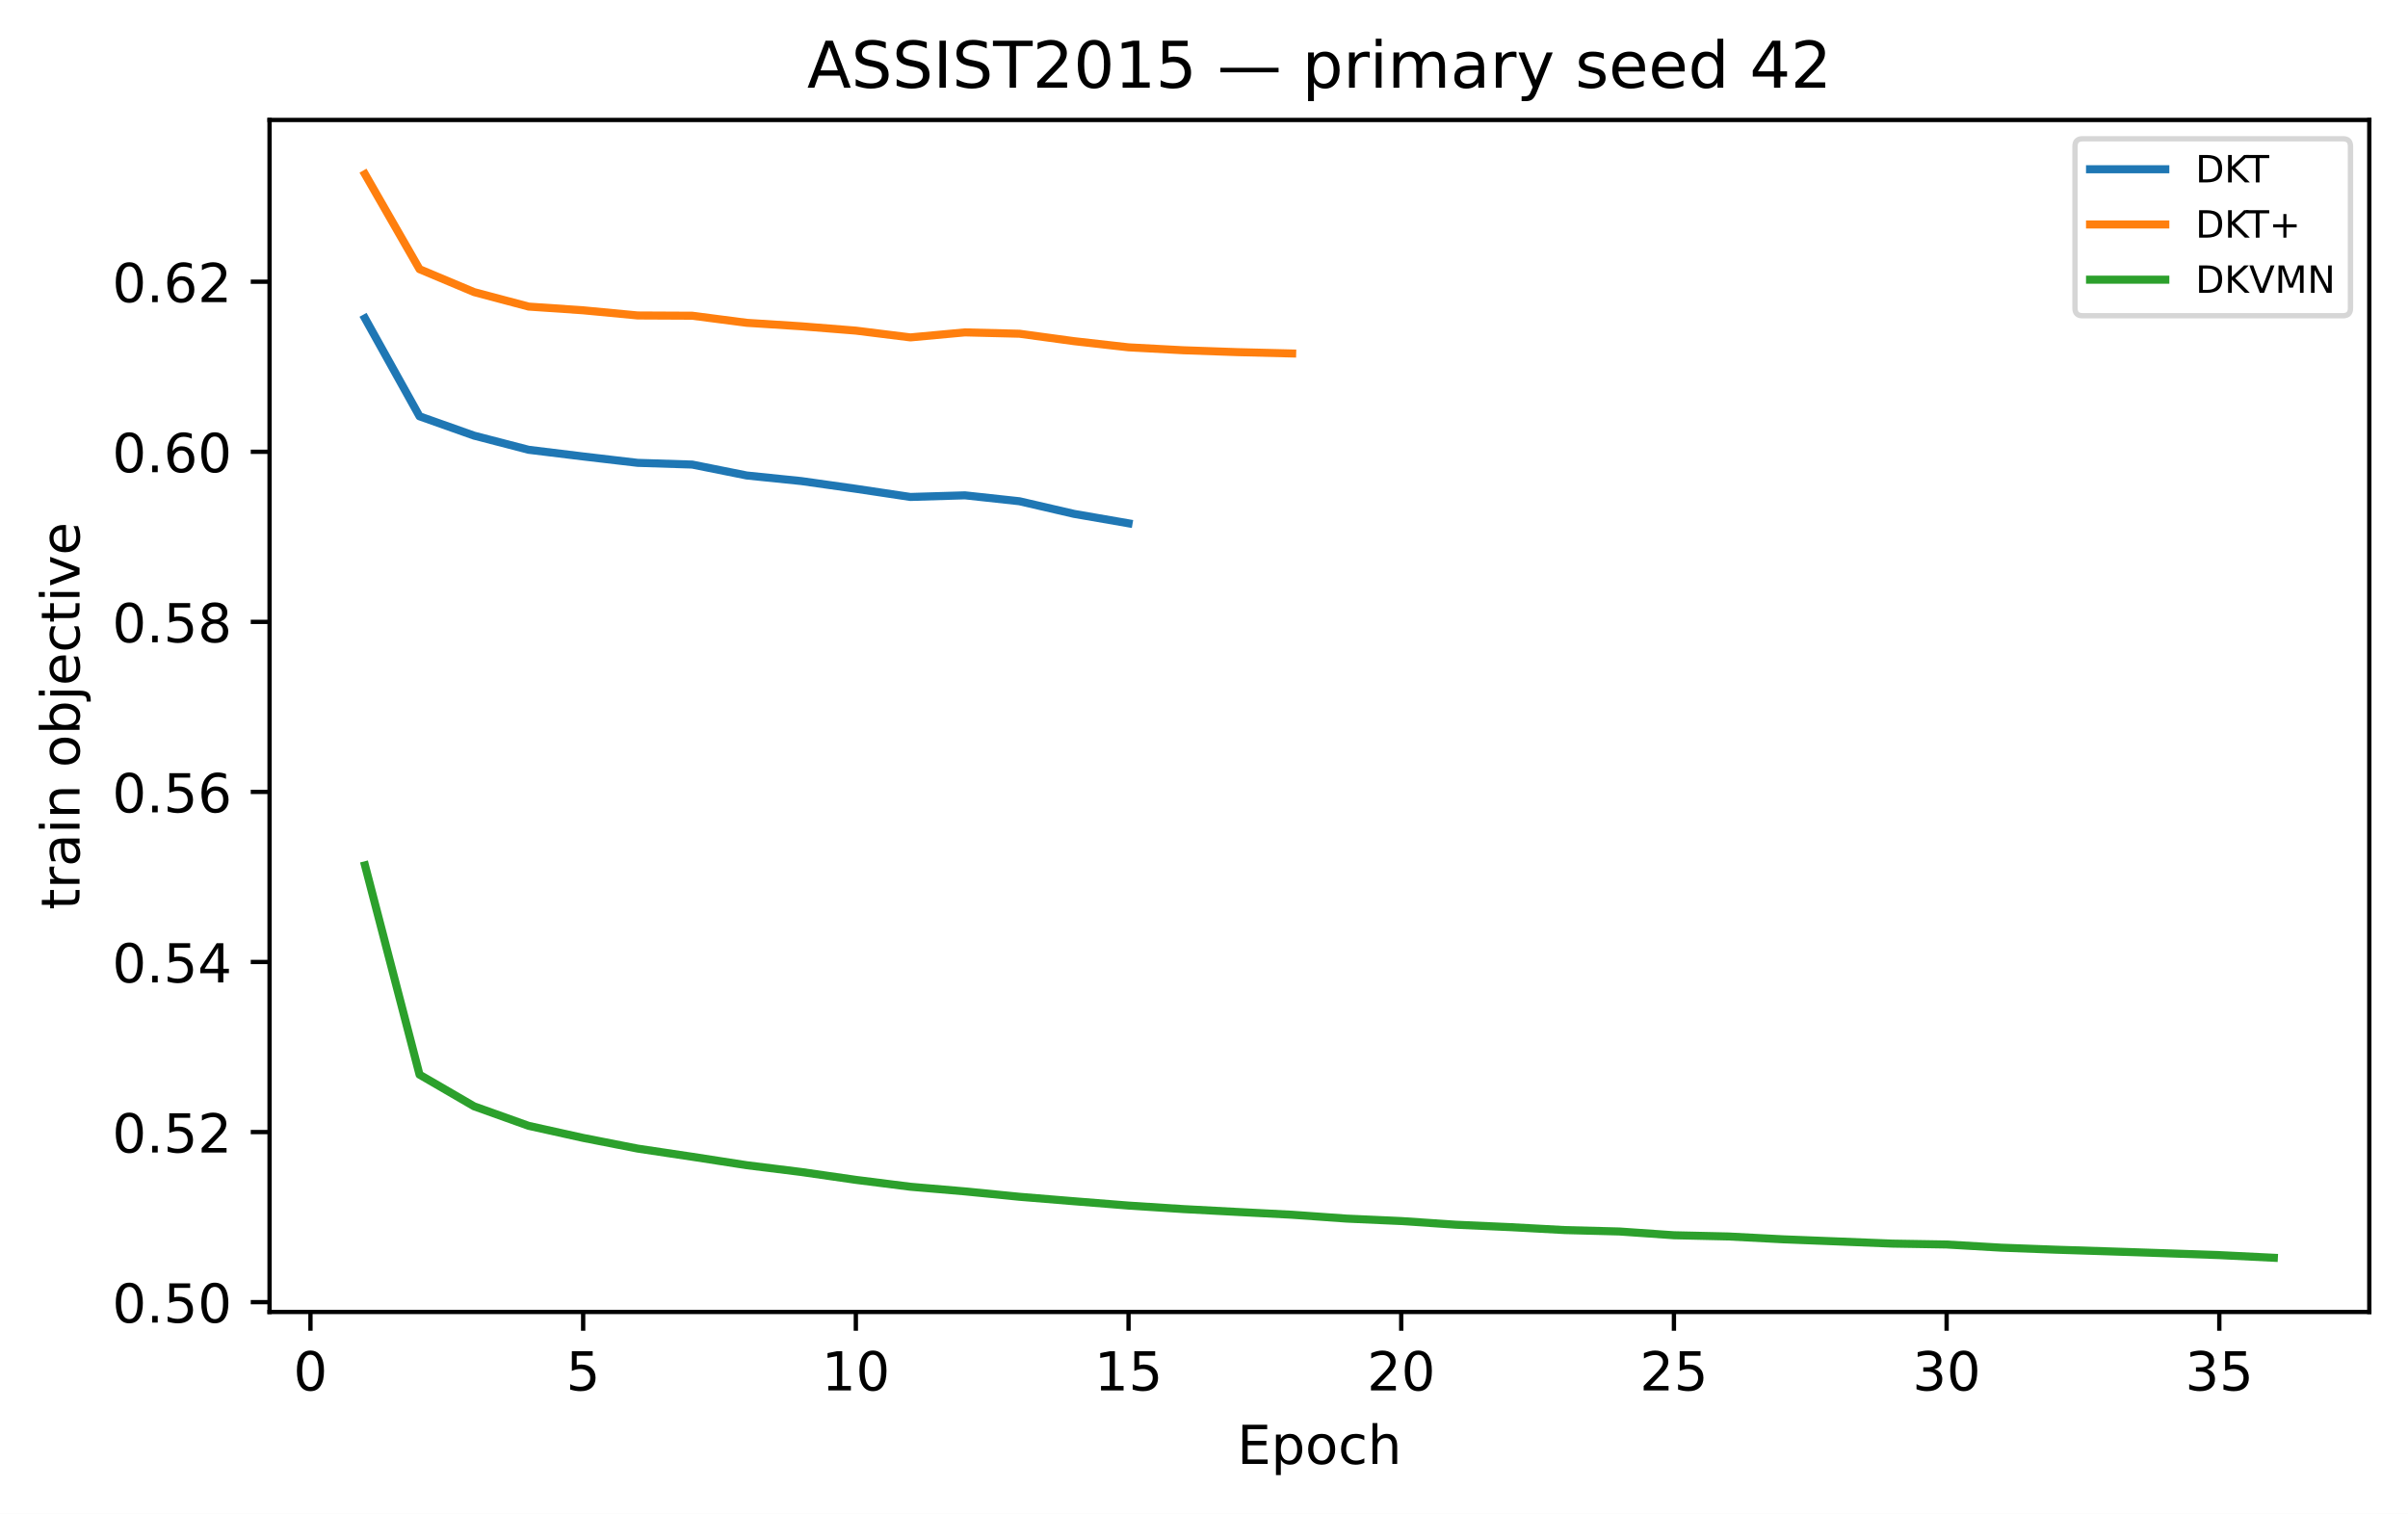
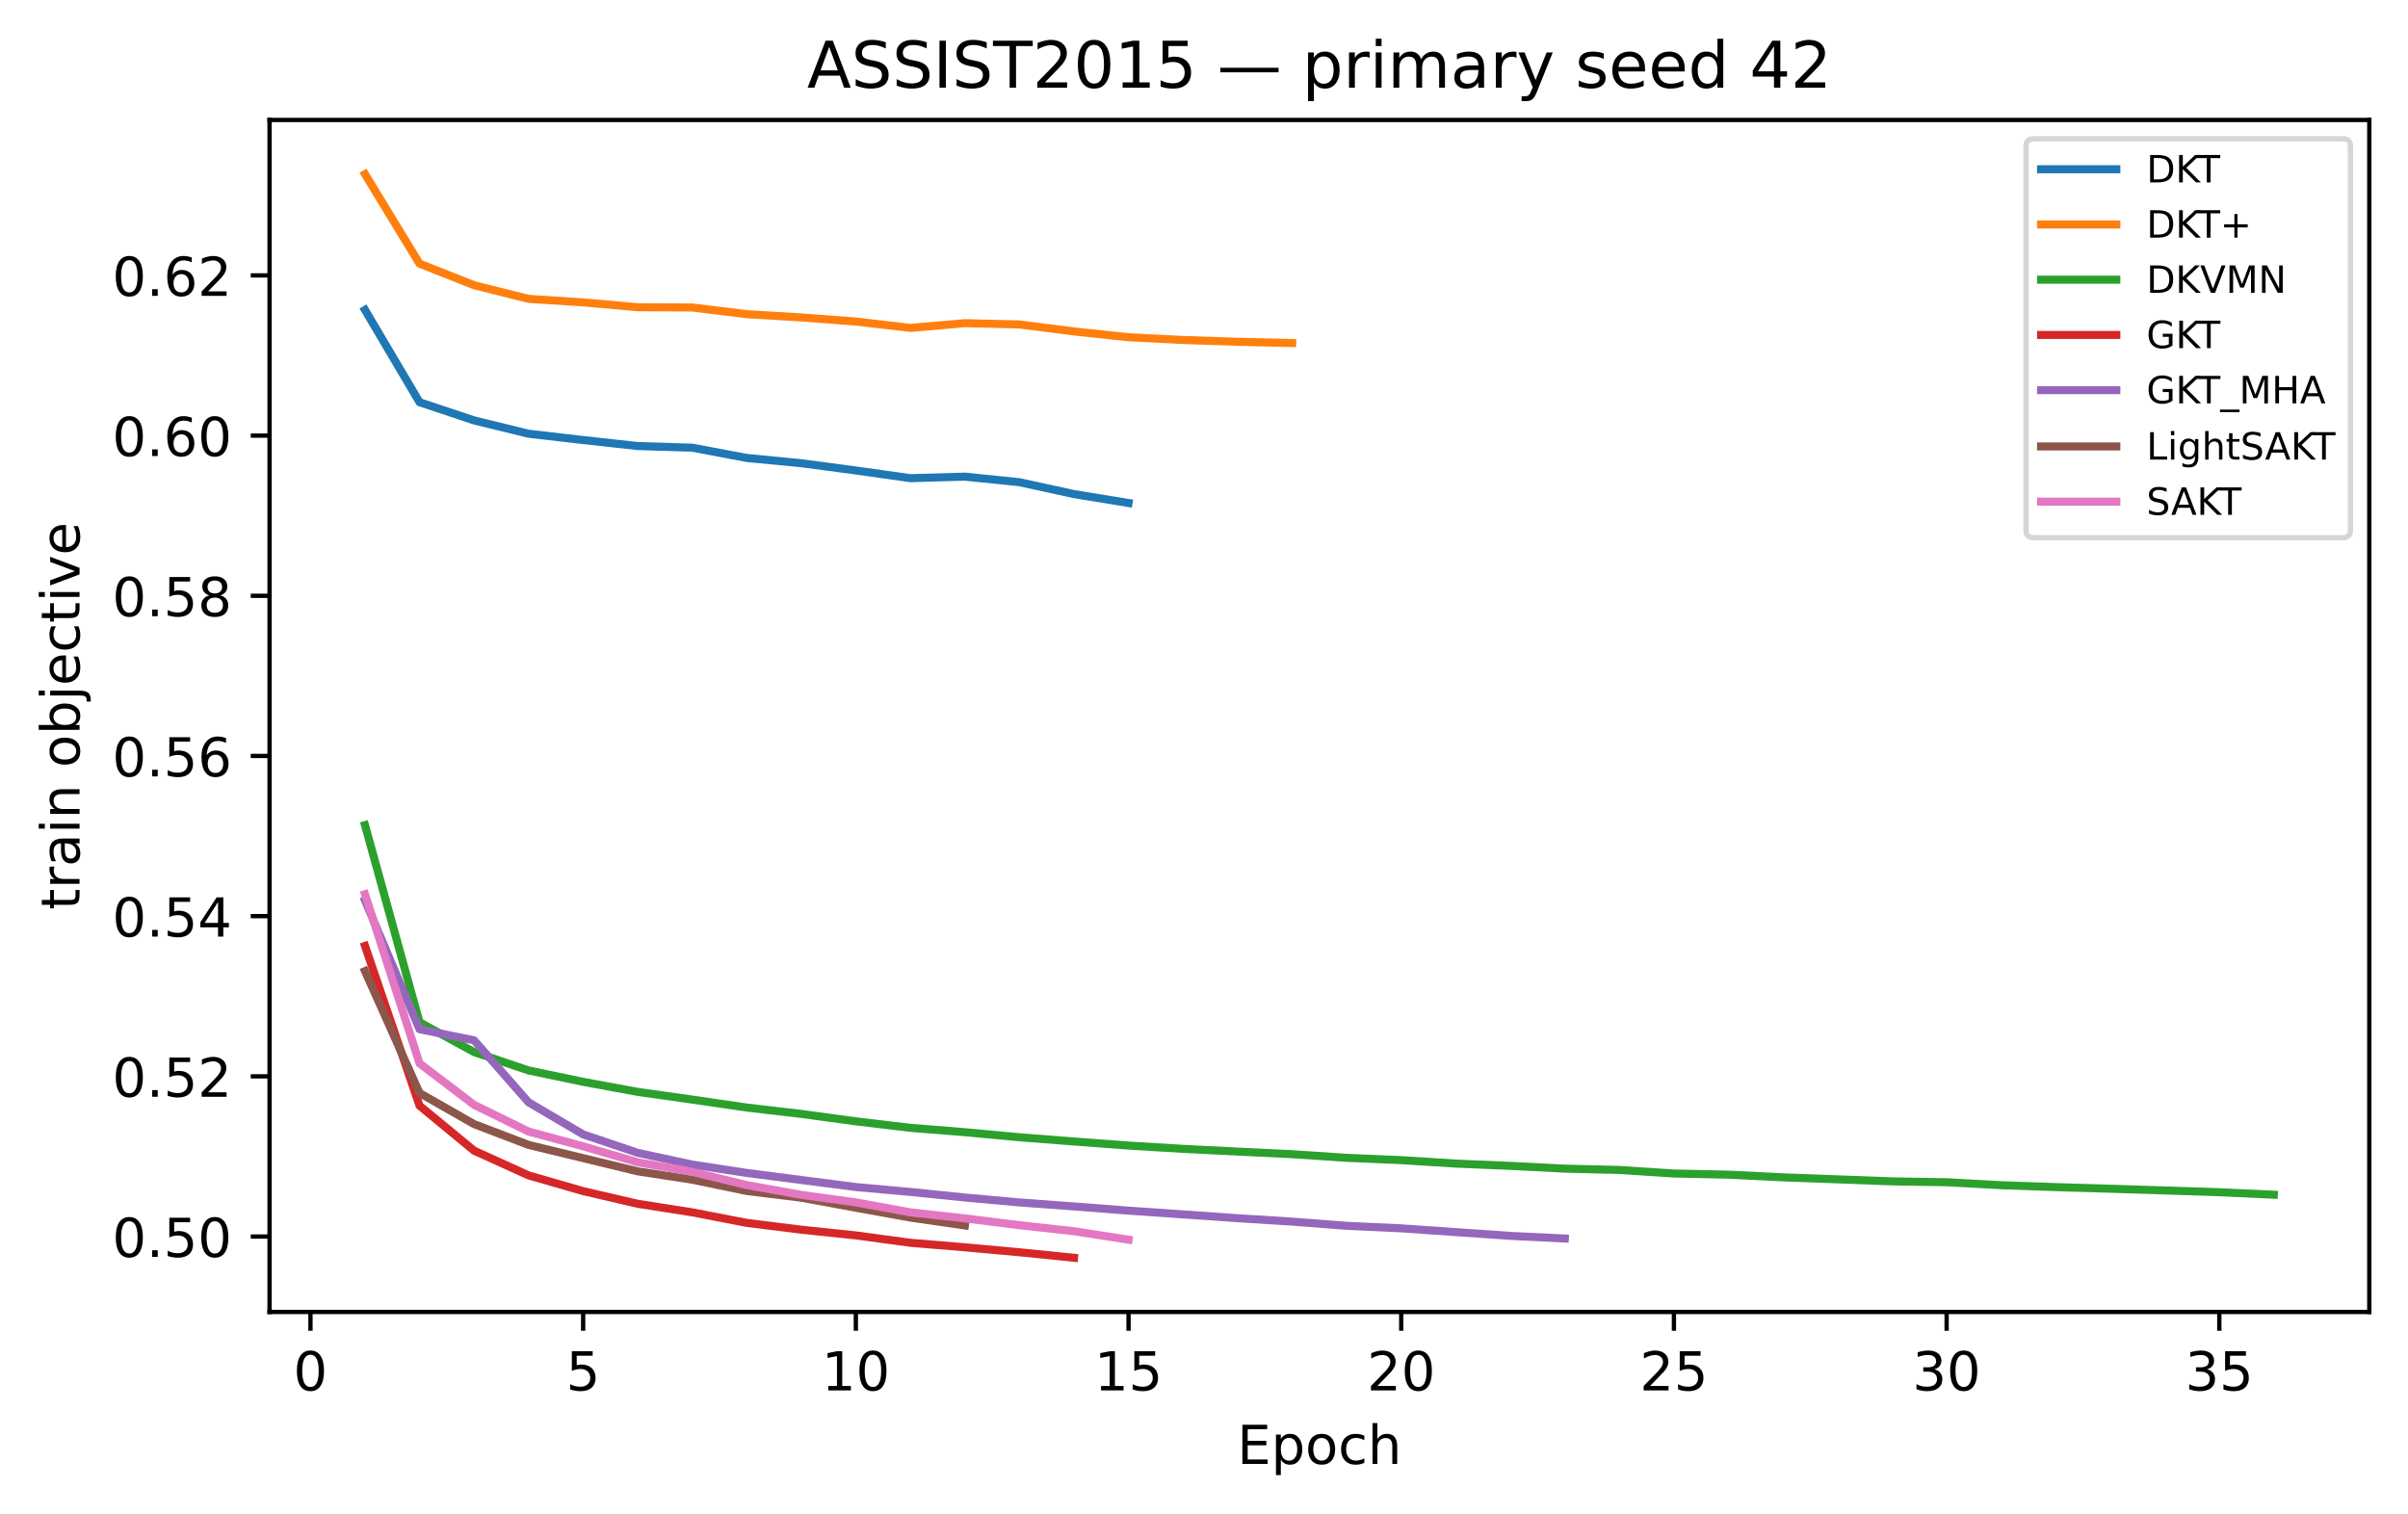
<svg xmlns="http://www.w3.org/2000/svg" xmlns:xlink="http://www.w3.org/1999/xlink" width="447.944pt" height="281.634pt" viewBox="0 0 447.944 281.634" version="1.1">
  <defs>
    <style type="text/css">*{stroke-linejoin: round; stroke-linecap: butt}</style>
  </defs>
  <g id="figure_1">
    <g id="patch_1">
      <path d="M 0 281.634  L 447.944 281.634  L 447.944 0  L 0 0  z " style="fill: #ffffff" />
    </g>
    <g id="axes_1">
      <g id="patch_2">
        <path d="M 50.144 244.078  L 440.744 244.078  L 440.744 22.318  L 50.144 22.318  z " style="fill: #ffffff" />
      </g>
      <g id="matplotlib.axis_1">
        <g id="xtick_1">
          <g id="line2d_1">
            <defs>
-               <path id="mbbe0f6604f" d="M 0 0  L 0 3.5  " style="stroke: #000000; stroke-width: 0.8" />
-             </defs>
-             <g>
-               <use xlink:href="#mbbe0f6604f" x="57.753" y="244.078" style="stroke: #000000; stroke-width: 0.8" />
+               <path id="maf3790cda8" d="M 0 0  L 0 3.5  " style="stroke: #000000; stroke-width: 0.8" />
+             </defs>
+             <g>
+               <use xlink:href="#maf3790cda8" x="57.753" y="244.078" style="stroke: #000000; stroke-width: 0.8" />
            </g>
          </g>
          <g id="text_1">
            <g transform="translate(54.57159 258.6766) scale(0.1 -0.1)">
              <defs>
                <path id="DejaVuSans-30" d="M 2034 4250  Q 1547 4250 1301 3770  Q 1056 3291 1056 2328  Q 1056 1369 1301 889  Q 1547 409 2034 409  Q 2525 409 2770 889  Q 3016 1369 3016 2328  Q 3016 3291 2770 3770  Q 2525 4250 2034 4250  z M 2034 4750  Q 2819 4750 3233 4129  Q 3647 3509 3647 2328  Q 3647 1150 3233 529  Q 2819 -91 2034 -91  Q 1250 -91 836 529  Q 422 1150 422 2328  Q 422 3509 836 4129  Q 1250 4750 2034 4750  z " transform="scale(0.015625)" />
              </defs>
              <use xlink:href="#DejaVuSans-30" />
            </g>
          </g>
        </g>
        <g id="xtick_2">
          <g id="line2d_2">
            <g>
-               <use xlink:href="#mbbe0f6604f" x="108.48" y="244.078" style="stroke: #000000; stroke-width: 0.8" />
+               <use xlink:href="#maf3790cda8" x="108.48" y="244.078" style="stroke: #000000; stroke-width: 0.8" />
            </g>
          </g>
          <g id="text_2">
            <g transform="translate(105.2989 258.6766) scale(0.1 -0.1)">
              <defs>
                <path id="DejaVuSans-35" d="M 691 4666  L 3169 4666  L 3169 4134  L 1269 4134  L 1269 2991  Q 1406 3038 1543 3061  Q 1681 3084 1819 3084  Q 2600 3084 3056 2656  Q 3513 2228 3513 1497  Q 3513 744 3044 326  Q 2575 -91 1722 -91  Q 1428 -91 1123 -41  Q 819 9 494 109  L 494 744  Q 775 591 1075 516  Q 1375 441 1709 441  Q 2250 441 2565 725  Q 2881 1009 2881 1497  Q 2881 1984 2565 2268  Q 2250 2553 1709 2553  Q 1456 2553 1204 2497  Q 953 2441 691 2322  L 691 4666  z " transform="scale(0.015625)" />
              </defs>
              <use xlink:href="#DejaVuSans-35" />
            </g>
          </g>
        </g>
        <g id="xtick_3">
          <g id="line2d_3">
            <g>
-               <use xlink:href="#mbbe0f6604f" x="159.207" y="244.078" style="stroke: #000000; stroke-width: 0.8" />
+               <use xlink:href="#maf3790cda8" x="159.207" y="244.078" style="stroke: #000000; stroke-width: 0.8" />
            </g>
          </g>
          <g id="text_3">
            <g transform="translate(152.8449 258.6766) scale(0.1 -0.1)">
              <defs>
                <path id="DejaVuSans-31" d="M 794 531  L 1825 531  L 1825 4091  L 703 3866  L 703 4441  L 1819 4666  L 2450 4666  L 2450 531  L 3481 531  L 3481 0  L 794 0  L 794 531  z " transform="scale(0.015625)" />
              </defs>
              <use xlink:href="#DejaVuSans-31" />
              <use xlink:href="#DejaVuSans-30" x="63.623" />
            </g>
          </g>
        </g>
        <g id="xtick_4">
          <g id="line2d_4">
            <g>
-               <use xlink:href="#mbbe0f6604f" x="209.935" y="244.078" style="stroke: #000000; stroke-width: 0.8" />
+               <use xlink:href="#maf3790cda8" x="209.935" y="244.078" style="stroke: #000000; stroke-width: 0.8" />
            </g>
          </g>
          <g id="text_4">
            <g transform="translate(203.5722 258.6766) scale(0.1 -0.1)">
              <use xlink:href="#DejaVuSans-31" />
              <use xlink:href="#DejaVuSans-35" x="63.623" />
            </g>
          </g>
        </g>
        <g id="xtick_5">
          <g id="line2d_5">
            <g>
-               <use xlink:href="#mbbe0f6604f" x="260.662" y="244.078" style="stroke: #000000; stroke-width: 0.8" />
+               <use xlink:href="#maf3790cda8" x="260.662" y="244.078" style="stroke: #000000; stroke-width: 0.8" />
            </g>
          </g>
          <g id="text_5">
            <g transform="translate(254.2994 258.6766) scale(0.1 -0.1)">
              <defs>
                <path id="DejaVuSans-32" d="M 1228 531  L 3431 531  L 3431 0  L 469 0  L 469 531  Q 828 903 1448 1529  Q 2069 2156 2228 2338  Q 2531 2678 2651 2914  Q 2772 3150 2772 3378  Q 2772 3750 2511 3984  Q 2250 4219 1831 4219  Q 1534 4219 1204 4116  Q 875 4013 500 3803  L 500 4441  Q 881 4594 1212 4672  Q 1544 4750 1819 4750  Q 2544 4750 2975 4387  Q 3406 4025 3406 3419  Q 3406 3131 3298 2873  Q 3191 2616 2906 2266  Q 2828 2175 2409 1742  Q 1991 1309 1228 531  z " transform="scale(0.015625)" />
              </defs>
              <use xlink:href="#DejaVuSans-32" />
              <use xlink:href="#DejaVuSans-30" x="63.623" />
            </g>
          </g>
        </g>
        <g id="xtick_6">
          <g id="line2d_6">
            <g>
-               <use xlink:href="#mbbe0f6604f" x="311.389" y="244.078" style="stroke: #000000; stroke-width: 0.8" />
+               <use xlink:href="#maf3790cda8" x="311.389" y="244.078" style="stroke: #000000; stroke-width: 0.8" />
            </g>
          </g>
          <g id="text_6">
            <g transform="translate(305.0267 258.6766) scale(0.1 -0.1)">
              <use xlink:href="#DejaVuSans-32" />
              <use xlink:href="#DejaVuSans-35" x="63.623" />
            </g>
          </g>
        </g>
        <g id="xtick_7">
          <g id="line2d_7">
            <g>
-               <use xlink:href="#mbbe0f6604f" x="362.116" y="244.078" style="stroke: #000000; stroke-width: 0.8" />
+               <use xlink:href="#maf3790cda8" x="362.116" y="244.078" style="stroke: #000000; stroke-width: 0.8" />
            </g>
          </g>
          <g id="text_7">
            <g transform="translate(355.754 258.6766) scale(0.1 -0.1)">
              <defs>
                <path id="DejaVuSans-33" d="M 2597 2516  Q 3050 2419 3304 2112  Q 3559 1806 3559 1356  Q 3559 666 3084 287  Q 2609 -91 1734 -91  Q 1441 -91 1130 -33  Q 819 25 488 141  L 488 750  Q 750 597 1062 519  Q 1375 441 1716 441  Q 2309 441 2620 675  Q 2931 909 2931 1356  Q 2931 1769 2642 2001  Q 2353 2234 1838 2234  L 1294 2234  L 1294 2753  L 1863 2753  Q 2328 2753 2575 2939  Q 2822 3125 2822 3475  Q 2822 3834 2567 4026  Q 2313 4219 1838 4219  Q 1578 4219 1281 4162  Q 984 4106 628 3988  L 628 4550  Q 988 4650 1302 4700  Q 1616 4750 1894 4750  Q 2613 4750 3031 4423  Q 3450 4097 3450 3541  Q 3450 3153 3228 2886  Q 3006 2619 2597 2516  z " transform="scale(0.015625)" />
              </defs>
              <use xlink:href="#DejaVuSans-33" />
              <use xlink:href="#DejaVuSans-30" x="63.623" />
            </g>
          </g>
        </g>
        <g id="xtick_8">
          <g id="line2d_8">
            <g>
-               <use xlink:href="#mbbe0f6604f" x="412.844" y="244.078" style="stroke: #000000; stroke-width: 0.8" />
+               <use xlink:href="#maf3790cda8" x="412.844" y="244.078" style="stroke: #000000; stroke-width: 0.8" />
            </g>
          </g>
          <g id="text_8">
            <g transform="translate(406.4812 258.6766) scale(0.1 -0.1)">
              <use xlink:href="#DejaVuSans-33" />
              <use xlink:href="#DejaVuSans-35" x="63.623" />
            </g>
          </g>
        </g>
        <g id="text_9">
          <g transform="translate(230.1328 272.3547) scale(0.1 -0.1)">
            <defs>
              <path id="DejaVuSans-45" d="M 628 4666  L 3578 4666  L 3578 4134  L 1259 4134  L 1259 2753  L 3481 2753  L 3481 2222  L 1259 2222  L 1259 531  L 3634 531  L 3634 0  L 628 0  L 628 4666  z " transform="scale(0.015625)" />
              <path id="DejaVuSans-70" d="M 1159 525  L 1159 -1331  L 581 -1331  L 581 3500  L 1159 3500  L 1159 2969  Q 1341 3281 1617 3432  Q 1894 3584 2278 3584  Q 2916 3584 3314 3078  Q 3713 2572 3713 1747  Q 3713 922 3314 415  Q 2916 -91 2278 -91  Q 1894 -91 1617 61  Q 1341 213 1159 525  z M 3116 1747  Q 3116 2381 2855 2742  Q 2594 3103 2138 3103  Q 1681 3103 1420 2742  Q 1159 2381 1159 1747  Q 1159 1113 1420 752  Q 1681 391 2138 391  Q 2594 391 2855 752  Q 3116 1113 3116 1747  z " transform="scale(0.015625)" />
              <path id="DejaVuSans-6f" d="M 1959 3097  Q 1497 3097 1228 2736  Q 959 2375 959 1747  Q 959 1119 1226 758  Q 1494 397 1959 397  Q 2419 397 2687 759  Q 2956 1122 2956 1747  Q 2956 2369 2687 2733  Q 2419 3097 1959 3097  z M 1959 3584  Q 2709 3584 3137 3096  Q 3566 2609 3566 1747  Q 3566 888 3137 398  Q 2709 -91 1959 -91  Q 1206 -91 779 398  Q 353 888 353 1747  Q 353 2609 779 3096  Q 1206 3584 1959 3584  z " transform="scale(0.015625)" />
              <path id="DejaVuSans-63" d="M 3122 3366  L 3122 2828  Q 2878 2963 2633 3030  Q 2388 3097 2138 3097  Q 1578 3097 1268 2742  Q 959 2388 959 1747  Q 959 1106 1268 751  Q 1578 397 2138 397  Q 2388 397 2633 464  Q 2878 531 3122 666  L 3122 134  Q 2881 22 2623 -34  Q 2366 -91 2075 -91  Q 1284 -91 818 406  Q 353 903 353 1747  Q 353 2603 823 3093  Q 1294 3584 2113 3584  Q 2378 3584 2631 3529  Q 2884 3475 3122 3366  z " transform="scale(0.015625)" />
              <path id="DejaVuSans-68" d="M 3513 2113  L 3513 0  L 2938 0  L 2938 2094  Q 2938 2591 2744 2837  Q 2550 3084 2163 3084  Q 1697 3084 1428 2787  Q 1159 2491 1159 1978  L 1159 0  L 581 0  L 581 4863  L 1159 4863  L 1159 2956  Q 1366 3272 1645 3428  Q 1925 3584 2291 3584  Q 2894 3584 3203 3211  Q 3513 2838 3513 2113  z " transform="scale(0.015625)" />
            </defs>
            <use xlink:href="#DejaVuSans-45" />
            <use xlink:href="#DejaVuSans-70" x="63.184" />
            <use xlink:href="#DejaVuSans-6f" x="126.66" />
            <use xlink:href="#DejaVuSans-63" x="187.842" />
            <use xlink:href="#DejaVuSans-68" x="242.822" />
          </g>
        </g>
      </g>
      <g id="matplotlib.axis_2">
        <g id="ytick_1">
          <g id="line2d_9">
            <defs>
-               <path id="m7de42b0085" d="M 0 0  L -3.5 0  " style="stroke: #000000; stroke-width: 0.8" />
-             </defs>
-             <g>
-               <use xlink:href="#m7de42b0085" x="50.144" y="242.253" style="stroke: #000000; stroke-width: 0.8" />
+               <path id="mdc33cafeb8" d="M 0 0  L -3.5 0  " style="stroke: #000000; stroke-width: 0.8" />
+             </defs>
+             <g>
+               <use xlink:href="#mdc33cafeb8" x="50.144" y="230.043" style="stroke: #000000; stroke-width: 0.8" />
            </g>
          </g>
          <g id="text_10">
-             <g transform="translate(20.87813 246.0526) scale(0.1 -0.1)">
+             <g transform="translate(20.87813 233.8418) scale(0.1 -0.1)">
              <defs>
                <path id="DejaVuSans-2e" d="M 684 794  L 1344 794  L 1344 0  L 684 0  L 684 794  z " transform="scale(0.015625)" />
              </defs>
              <use xlink:href="#DejaVuSans-30" />
              <use xlink:href="#DejaVuSans-2e" x="63.623" />
              <use xlink:href="#DejaVuSans-35" x="95.41" />
              <use xlink:href="#DejaVuSans-30" x="159.033" />
            </g>
          </g>
        </g>
        <g id="ytick_2">
          <g id="line2d_10">
            <g>
-               <use xlink:href="#m7de42b0085" x="50.144" y="210.612" style="stroke: #000000; stroke-width: 0.8" />
+               <use xlink:href="#mdc33cafeb8" x="50.144" y="200.242" style="stroke: #000000; stroke-width: 0.8" />
            </g>
          </g>
          <g id="text_11">
-             <g transform="translate(20.87813 214.4114) scale(0.1 -0.1)">
+             <g transform="translate(20.87813 204.0417) scale(0.1 -0.1)">
              <use xlink:href="#DejaVuSans-30" />
              <use xlink:href="#DejaVuSans-2e" x="63.623" />
              <use xlink:href="#DejaVuSans-35" x="95.41" />
              <use xlink:href="#DejaVuSans-32" x="159.033" />
            </g>
          </g>
        </g>
        <g id="ytick_3">
          <g id="line2d_11">
            <g>
-               <use xlink:href="#m7de42b0085" x="50.144" y="178.971" style="stroke: #000000; stroke-width: 0.8" />
+               <use xlink:href="#mdc33cafeb8" x="50.144" y="170.442" style="stroke: #000000; stroke-width: 0.8" />
            </g>
          </g>
          <g id="text_12">
-             <g transform="translate(20.87813 182.7702) scale(0.1 -0.1)">
+             <g transform="translate(20.87813 174.2416) scale(0.1 -0.1)">
              <defs>
                <path id="DejaVuSans-34" d="M 2419 4116  L 825 1625  L 2419 1625  L 2419 4116  z M 2253 4666  L 3047 4666  L 3047 1625  L 3713 1625  L 3713 1100  L 3047 1100  L 3047 0  L 2419 0  L 2419 1100  L 313 1100  L 313 1709  L 2253 4666  z " transform="scale(0.015625)" />
              </defs>
              <use xlink:href="#DejaVuSans-30" />
              <use xlink:href="#DejaVuSans-2e" x="63.623" />
              <use xlink:href="#DejaVuSans-35" x="95.41" />
              <use xlink:href="#DejaVuSans-34" x="159.033" />
            </g>
          </g>
        </g>
        <g id="ytick_4">
          <g id="line2d_12">
            <g>
-               <use xlink:href="#m7de42b0085" x="50.144" y="147.33" style="stroke: #000000; stroke-width: 0.8" />
+               <use xlink:href="#mdc33cafeb8" x="50.144" y="140.642" style="stroke: #000000; stroke-width: 0.8" />
            </g>
          </g>
          <g id="text_13">
-             <g transform="translate(20.87813 151.129) scale(0.1 -0.1)">
+             <g transform="translate(20.87813 144.4415) scale(0.1 -0.1)">
              <defs>
                <path id="DejaVuSans-36" d="M 2113 2584  Q 1688 2584 1439 2293  Q 1191 2003 1191 1497  Q 1191 994 1439 701  Q 1688 409 2113 409  Q 2538 409 2786 701  Q 3034 994 3034 1497  Q 3034 2003 2786 2293  Q 2538 2584 2113 2584  z M 3366 4563  L 3366 3988  Q 3128 4100 2886 4159  Q 2644 4219 2406 4219  Q 1781 4219 1451 3797  Q 1122 3375 1075 2522  Q 1259 2794 1537 2939  Q 1816 3084 2150 3084  Q 2853 3084 3261 2657  Q 3669 2231 3669 1497  Q 3669 778 3244 343  Q 2819 -91 2113 -91  Q 1303 -91 875 529  Q 447 1150 447 2328  Q 447 3434 972 4092  Q 1497 4750 2381 4750  Q 2619 4750 2861 4703  Q 3103 4656 3366 4563  z " transform="scale(0.015625)" />
              </defs>
              <use xlink:href="#DejaVuSans-30" />
              <use xlink:href="#DejaVuSans-2e" x="63.623" />
              <use xlink:href="#DejaVuSans-35" x="95.41" />
              <use xlink:href="#DejaVuSans-36" x="159.033" />
            </g>
          </g>
        </g>
        <g id="ytick_5">
          <g id="line2d_13">
            <g>
-               <use xlink:href="#m7de42b0085" x="50.144" y="115.689" style="stroke: #000000; stroke-width: 0.8" />
+               <use xlink:href="#mdc33cafeb8" x="50.144" y="110.842" style="stroke: #000000; stroke-width: 0.8" />
            </g>
          </g>
          <g id="text_14">
-             <g transform="translate(20.87813 119.4878) scale(0.1 -0.1)">
+             <g transform="translate(20.87813 114.6414) scale(0.1 -0.1)">
              <defs>
                <path id="DejaVuSans-38" d="M 2034 2216  Q 1584 2216 1326 1975  Q 1069 1734 1069 1313  Q 1069 891 1326 650  Q 1584 409 2034 409  Q 2484 409 2743 651  Q 3003 894 3003 1313  Q 3003 1734 2745 1975  Q 2488 2216 2034 2216  z M 1403 2484  Q 997 2584 770 2862  Q 544 3141 544 3541  Q 544 4100 942 4425  Q 1341 4750 2034 4750  Q 2731 4750 3128 4425  Q 3525 4100 3525 3541  Q 3525 3141 3298 2862  Q 3072 2584 2669 2484  Q 3125 2378 3379 2068  Q 3634 1759 3634 1313  Q 3634 634 3220 271  Q 2806 -91 2034 -91  Q 1263 -91 848 271  Q 434 634 434 1313  Q 434 1759 690 2068  Q 947 2378 1403 2484  z M 1172 3481  Q 1172 3119 1398 2916  Q 1625 2713 2034 2713  Q 2441 2713 2670 2916  Q 2900 3119 2900 3481  Q 2900 3844 2670 4047  Q 2441 4250 2034 4250  Q 1625 4250 1398 4047  Q 1172 3844 1172 3481  z " transform="scale(0.015625)" />
              </defs>
              <use xlink:href="#DejaVuSans-30" />
              <use xlink:href="#DejaVuSans-2e" x="63.623" />
              <use xlink:href="#DejaVuSans-35" x="95.41" />
              <use xlink:href="#DejaVuSans-38" x="159.033" />
            </g>
          </g>
        </g>
        <g id="ytick_6">
          <g id="line2d_14">
            <g>
-               <use xlink:href="#m7de42b0085" x="50.144" y="84.047" style="stroke: #000000; stroke-width: 0.8" />
+               <use xlink:href="#mdc33cafeb8" x="50.144" y="81.042" style="stroke: #000000; stroke-width: 0.8" />
            </g>
          </g>
          <g id="text_15">
-             <g transform="translate(20.87813 87.84663) scale(0.1 -0.1)">
+             <g transform="translate(20.87813 84.84132) scale(0.1 -0.1)">
              <use xlink:href="#DejaVuSans-30" />
              <use xlink:href="#DejaVuSans-2e" x="63.623" />
              <use xlink:href="#DejaVuSans-36" x="95.41" />
              <use xlink:href="#DejaVuSans-30" x="159.033" />
            </g>
          </g>
        </g>
        <g id="ytick_7">
          <g id="line2d_15">
            <g>
-               <use xlink:href="#m7de42b0085" x="50.144" y="52.406" style="stroke: #000000; stroke-width: 0.8" />
+               <use xlink:href="#mdc33cafeb8" x="50.144" y="51.242" style="stroke: #000000; stroke-width: 0.8" />
            </g>
          </g>
          <g id="text_16">
-             <g transform="translate(20.87813 56.20544) scale(0.1 -0.1)">
+             <g transform="translate(20.87813 55.04123) scale(0.1 -0.1)">
              <use xlink:href="#DejaVuSans-30" />
              <use xlink:href="#DejaVuSans-2e" x="63.623" />
              <use xlink:href="#DejaVuSans-36" x="95.41" />
              <use xlink:href="#DejaVuSans-32" x="159.033" />
            </g>
          </g>
        </g>
        <g id="text_17">
          <g transform="translate(14.79844 169.2583) rotate(-90) scale(0.1 -0.1)">
            <defs>
              <path id="DejaVuSans-74" d="M 1172 4494  L 1172 3500  L 2356 3500  L 2356 3053  L 1172 3053  L 1172 1153  Q 1172 725 1289 603  Q 1406 481 1766 481  L 2356 481  L 2356 0  L 1766 0  Q 1100 0 847 248  Q 594 497 594 1153  L 594 3053  L 172 3053  L 172 3500  L 594 3500  L 594 4494  L 1172 4494  z " transform="scale(0.015625)" />
              <path id="DejaVuSans-72" d="M 2631 2963  Q 2534 3019 2420 3045  Q 2306 3072 2169 3072  Q 1681 3072 1420 2755  Q 1159 2438 1159 1844  L 1159 0  L 581 0  L 581 3500  L 1159 3500  L 1159 2956  Q 1341 3275 1631 3429  Q 1922 3584 2338 3584  Q 2397 3584 2469 3576  Q 2541 3569 2628 3553  L 2631 2963  z " transform="scale(0.015625)" />
              <path id="DejaVuSans-61" d="M 2194 1759  Q 1497 1759 1228 1600  Q 959 1441 959 1056  Q 959 750 1161 570  Q 1363 391 1709 391  Q 2188 391 2477 730  Q 2766 1069 2766 1631  L 2766 1759  L 2194 1759  z M 3341 1997  L 3341 0  L 2766 0  L 2766 531  Q 2569 213 2275 61  Q 1981 -91 1556 -91  Q 1019 -91 701 211  Q 384 513 384 1019  Q 384 1609 779 1909  Q 1175 2209 1959 2209  L 2766 2209  L 2766 2266  Q 2766 2663 2505 2880  Q 2244 3097 1772 3097  Q 1472 3097 1187 3025  Q 903 2953 641 2809  L 641 3341  Q 956 3463 1253 3523  Q 1550 3584 1831 3584  Q 2591 3584 2966 3190  Q 3341 2797 3341 1997  z " transform="scale(0.015625)" />
              <path id="DejaVuSans-69" d="M 603 3500  L 1178 3500  L 1178 0  L 603 0  L 603 3500  z M 603 4863  L 1178 4863  L 1178 4134  L 603 4134  L 603 4863  z " transform="scale(0.015625)" />
              <path id="DejaVuSans-6e" d="M 3513 2113  L 3513 0  L 2938 0  L 2938 2094  Q 2938 2591 2744 2837  Q 2550 3084 2163 3084  Q 1697 3084 1428 2787  Q 1159 2491 1159 1978  L 1159 0  L 581 0  L 581 3500  L 1159 3500  L 1159 2956  Q 1366 3272 1645 3428  Q 1925 3584 2291 3584  Q 2894 3584 3203 3211  Q 3513 2838 3513 2113  z " transform="scale(0.015625)" />
              <path id="DejaVuSans-20" transform="scale(0.015625)" />
              <path id="DejaVuSans-62" d="M 3116 1747  Q 3116 2381 2855 2742  Q 2594 3103 2138 3103  Q 1681 3103 1420 2742  Q 1159 2381 1159 1747  Q 1159 1113 1420 752  Q 1681 391 2138 391  Q 2594 391 2855 752  Q 3116 1113 3116 1747  z M 1159 2969  Q 1341 3281 1617 3432  Q 1894 3584 2278 3584  Q 2916 3584 3314 3078  Q 3713 2572 3713 1747  Q 3713 922 3314 415  Q 2916 -91 2278 -91  Q 1894 -91 1617 61  Q 1341 213 1159 525  L 1159 0  L 581 0  L 581 4863  L 1159 4863  L 1159 2969  z " transform="scale(0.015625)" />
              <path id="DejaVuSans-6a" d="M 603 3500  L 1178 3500  L 1178 -63  Q 1178 -731 923 -1031  Q 669 -1331 103 -1331  L -116 -1331  L -116 -844  L 38 -844  Q 366 -844 484 -692  Q 603 -541 603 -63  L 603 3500  z M 603 4863  L 1178 4863  L 1178 4134  L 603 4134  L 603 4863  z " transform="scale(0.015625)" />
              <path id="DejaVuSans-65" d="M 3597 1894  L 3597 1613  L 953 1613  Q 991 1019 1311 708  Q 1631 397 2203 397  Q 2534 397 2845 478  Q 3156 559 3463 722  L 3463 178  Q 3153 47 2828 -22  Q 2503 -91 2169 -91  Q 1331 -91 842 396  Q 353 884 353 1716  Q 353 2575 817 3079  Q 1281 3584 2069 3584  Q 2775 3584 3186 3129  Q 3597 2675 3597 1894  z M 3022 2063  Q 3016 2534 2758 2815  Q 2500 3097 2075 3097  Q 1594 3097 1305 2825  Q 1016 2553 972 2059  L 3022 2063  z " transform="scale(0.015625)" />
              <path id="DejaVuSans-76" d="M 191 3500  L 800 3500  L 1894 563  L 2988 3500  L 3597 3500  L 2284 0  L 1503 0  L 191 3500  z " transform="scale(0.015625)" />
            </defs>
            <use xlink:href="#DejaVuSans-74" />
            <use xlink:href="#DejaVuSans-72" x="39.209" />
            <use xlink:href="#DejaVuSans-61" x="80.322" />
            <use xlink:href="#DejaVuSans-69" x="141.602" />
            <use xlink:href="#DejaVuSans-6e" x="169.385" />
            <use xlink:href="#DejaVuSans-20" x="232.764" />
            <use xlink:href="#DejaVuSans-6f" x="264.551" />
            <use xlink:href="#DejaVuSans-62" x="325.732" />
            <use xlink:href="#DejaVuSans-6a" x="389.209" />
            <use xlink:href="#DejaVuSans-65" x="416.992" />
            <use xlink:href="#DejaVuSans-63" x="478.516" />
            <use xlink:href="#DejaVuSans-74" x="533.496" />
            <use xlink:href="#DejaVuSans-69" x="572.705" />
            <use xlink:href="#DejaVuSans-76" x="600.488" />
            <use xlink:href="#DejaVuSans-65" x="659.668" />
          </g>
        </g>
      </g>
      <g id="line2d_16">
-         <path d="M 67.898 59.22  L 78.044 77.45  L 88.189 81.047  L 98.335 83.679  L 108.48 84.921  L 118.626 86.109  L 128.771 86.429  L 138.916 88.462  L 149.062 89.499  L 159.207 90.934  L 169.353 92.454  L 179.498 92.152  L 189.644 93.253  L 199.789 95.602  L 209.935 97.359  " clip-path="url(#pcfa497545b)" style="fill: none; stroke: #1f77b4; stroke-width: 1.5; stroke-linecap: square" />
+         <path d="M 67.898 57.659  L 78.044 74.829  L 88.189 78.216  L 98.335 80.695  L 108.48 81.865  L 118.626 82.984  L 128.771 83.285  L 138.916 85.199  L 149.062 86.177  L 159.207 87.528  L 169.353 88.959  L 179.498 88.676  L 189.644 89.712  L 199.789 91.924  L 209.935 93.579  " clip-path="url(#pd81f5d7e4f)" style="fill: none; stroke: #1f77b4; stroke-width: 1.5; stroke-linecap: square" />
      </g>
      <g id="line2d_17">
-         <path d="M 67.898 32.398  L 78.044 50.08  L 88.189 54.341  L 98.335 57.038  L 108.48 57.728  L 118.626 58.689  L 128.771 58.738  L 138.916 60.057  L 149.062 60.703  L 159.207 61.511  L 169.353 62.771  L 179.498 61.837  L 189.644 62.089  L 199.789 63.471  L 209.935 64.617  L 220.08 65.16  L 230.226 65.513  L 240.371 65.763  " clip-path="url(#pcfa497545b)" style="fill: none; stroke: #ff7f0e; stroke-width: 1.5; stroke-linecap: square" />
+         <path d="M 67.898 32.398  L 78.044 49.051  L 88.189 53.064  L 98.335 55.604  L 108.48 56.254  L 118.626 57.159  L 128.771 57.205  L 138.916 58.448  L 149.062 59.056  L 159.207 59.817  L 169.353 61.004  L 179.498 60.124  L 189.644 60.361  L 199.789 61.663  L 209.935 62.742  L 220.08 63.254  L 230.226 63.587  L 240.371 63.822  " clip-path="url(#pd81f5d7e4f)" style="fill: none; stroke: #ff7f0e; stroke-width: 1.5; stroke-linecap: square" />
      </g>
      <g id="line2d_18">
-         <path d="M 67.898 160.989  L 78.044 199.928  L 88.189 205.82  L 98.335 209.45  L 108.48 211.699  L 118.626 213.687  L 128.771 215.205  L 138.916 216.78  L 149.062 218.04  L 159.207 219.503  L 169.353 220.784  L 179.498 221.648  L 189.644 222.652  L 199.789 223.481  L 209.935 224.287  L 220.08 224.937  L 230.226 225.474  L 240.371 225.994  L 250.516 226.712  L 260.662 227.166  L 270.807 227.848  L 280.953 228.299  L 291.098 228.846  L 301.244 229.107  L 311.389 229.808  L 321.535 230.035  L 331.68 230.563  L 341.826 230.959  L 351.971 231.362  L 362.116 231.53  L 372.262 232.118  L 382.407 232.495  L 392.553 232.816  L 402.698 233.153  L 412.844 233.503  L 422.989 233.998  " clip-path="url(#pcfa497545b)" style="fill: none; stroke: #2ca02c; stroke-width: 1.5; stroke-linecap: square" />
+         <path d="M 67.898 153.506  L 78.044 190.18  L 88.189 195.729  L 98.335 199.148  L 108.48 201.266  L 118.626 203.139  L 128.771 204.568  L 138.916 206.051  L 149.062 207.238  L 159.207 208.616  L 169.353 209.823  L 179.498 210.636  L 189.644 211.581  L 199.789 212.363  L 209.935 213.122  L 220.08 213.734  L 230.226 214.239  L 240.371 214.729  L 250.516 215.405  L 260.662 215.833  L 270.807 216.475  L 280.953 216.9  L 291.098 217.416  L 301.244 217.661  L 311.389 218.321  L 321.535 218.535  L 331.68 219.032  L 341.826 219.406  L 351.971 219.785  L 362.116 219.943  L 372.262 220.497  L 382.407 220.852  L 392.553 221.154  L 402.698 221.472  L 412.844 221.801  L 422.989 222.268  " clip-path="url(#pd81f5d7e4f)" style="fill: none; stroke: #2ca02c; stroke-width: 1.5; stroke-linecap: square" />
+       </g>
+       <g id="line2d_19">
+         <path d="M 67.898 175.98  L 78.044 205.704  L 88.189 214.071  L 98.335 218.675  L 108.48 221.601  L 118.626 223.956  L 128.771 225.545  L 138.916 227.509  L 149.062 228.774  L 159.207 229.839  L 169.353 231.21  L 179.498 232.052  L 189.644 232.973  L 199.789 233.998  " clip-path="url(#pd81f5d7e4f)" style="fill: none; stroke: #d62728; stroke-width: 1.5; stroke-linecap: square" />
+       </g>
+       <g id="line2d_20">
+         <path d="M 67.898 167.514  L 78.044 191.481  L 88.189 193.538  L 98.335 205.083  L 108.48 211.048  L 118.626 214.472  L 128.771 216.661  L 138.916 218.217  L 149.062 219.528  L 159.207 220.838  L 169.353 221.749  L 179.498 222.786  L 189.644 223.704  L 199.789 224.448  L 209.935 225.229  L 220.08 225.928  L 230.226 226.636  L 240.371 227.272  L 250.516 228.053  L 260.662 228.52  L 270.807 229.224  L 280.953 229.924  L 291.098 230.415  " clip-path="url(#pd81f5d7e4f)" style="fill: none; stroke: #9467bd; stroke-width: 1.5; stroke-linecap: square" />
+       </g>
+       <g id="line2d_21">
+         <path d="M 67.898 180.657  L 78.044 203.345  L 88.189 209.132  L 98.335 213.005  L 108.48 215.461  L 118.626 217.919  L 128.771 219.472  L 138.916 221.576  L 149.062 222.823  L 159.207 224.686  L 169.353 226.521  L 179.498 227.987  " clip-path="url(#pd81f5d7e4f)" style="fill: none; stroke: #8c564b; stroke-width: 1.5; stroke-linecap: square" />
+       </g>
+       <g id="line2d_22">
+         <path d="M 67.898 166.358  L 78.044 197.829  L 88.189 205.546  L 98.335 210.517  L 108.48 213.263  L 118.626 216.234  L 128.771 218.016  L 138.916 220.475  L 149.062 222.298  L 159.207 223.697  L 169.353 225.548  L 179.498 226.668  L 189.644 227.938  L 199.789 229.06  L 209.935 230.639  " clip-path="url(#pd81f5d7e4f)" style="fill: none; stroke: #e377c2; stroke-width: 1.5; stroke-linecap: square" />
      </g>
      <g id="patch_3">
        <path d="M 50.144 244.078  L 50.144 22.318  " style="fill: none; stroke: #000000; stroke-width: 0.8; stroke-linejoin: miter; stroke-linecap: square" />
      </g>
      <g id="patch_4">
        <path d="M 440.744 244.078  L 440.744 22.318  " style="fill: none; stroke: #000000; stroke-width: 0.8; stroke-linejoin: miter; stroke-linecap: square" />
      </g>
      <g id="patch_5">
        <path d="M 50.144 244.078  L 440.744 244.078  " style="fill: none; stroke: #000000; stroke-width: 0.8; stroke-linejoin: miter; stroke-linecap: square" />
      </g>
      <g id="patch_6">
        <path d="M 50.144 22.318  L 440.744 22.318  " style="fill: none; stroke: #000000; stroke-width: 0.8; stroke-linejoin: miter; stroke-linecap: square" />
      </g>
      <g id="text_18">
        <g transform="translate(150.145 16.31812) scale(0.12 -0.12)">
          <defs>
            <path id="DejaVuSans-41" d="M 2188 4044  L 1331 1722  L 3047 1722  L 2188 4044  z M 1831 4666  L 2547 4666  L 4325 0  L 3669 0  L 3244 1197  L 1141 1197  L 716 0  L 50 0  L 1831 4666  z " transform="scale(0.015625)" />
            <path id="DejaVuSans-53" d="M 3425 4513  L 3425 3897  Q 3066 4069 2747 4153  Q 2428 4238 2131 4238  Q 1616 4238 1336 4038  Q 1056 3838 1056 3469  Q 1056 3159 1242 3001  Q 1428 2844 1947 2747  L 2328 2669  Q 3034 2534 3370 2195  Q 3706 1856 3706 1288  Q 3706 609 3251 259  Q 2797 -91 1919 -91  Q 1588 -91 1214 -16  Q 841 59 441 206  L 441 856  Q 825 641 1194 531  Q 1563 422 1919 422  Q 2459 422 2753 634  Q 3047 847 3047 1241  Q 3047 1584 2836 1778  Q 2625 1972 2144 2069  L 1759 2144  Q 1053 2284 737 2584  Q 422 2884 422 3419  Q 422 4038 858 4394  Q 1294 4750 2059 4750  Q 2388 4750 2728 4690  Q 3069 4631 3425 4513  z " transform="scale(0.015625)" />
            <path id="DejaVuSans-49" d="M 628 4666  L 1259 4666  L 1259 0  L 628 0  L 628 4666  z " transform="scale(0.015625)" />
            <path id="DejaVuSans-54" d="M -19 4666  L 3928 4666  L 3928 4134  L 2272 4134  L 2272 0  L 1638 0  L 1638 4134  L -19 4134  L -19 4666  z " transform="scale(0.015625)" />
            <path id="DejaVuSans-2014" d="M 313 1978  L 6088 1978  L 6088 1528  L 313 1528  L 313 1978  z " transform="scale(0.015625)" />
            <path id="DejaVuSans-6d" d="M 3328 2828  Q 3544 3216 3844 3400  Q 4144 3584 4550 3584  Q 5097 3584 5394 3201  Q 5691 2819 5691 2113  L 5691 0  L 5113 0  L 5113 2094  Q 5113 2597 4934 2840  Q 4756 3084 4391 3084  Q 3944 3084 3684 2787  Q 3425 2491 3425 1978  L 3425 0  L 2847 0  L 2847 2094  Q 2847 2600 2669 2842  Q 2491 3084 2119 3084  Q 1678 3084 1418 2786  Q 1159 2488 1159 1978  L 1159 0  L 581 0  L 581 3500  L 1159 3500  L 1159 2956  Q 1356 3278 1631 3431  Q 1906 3584 2284 3584  Q 2666 3584 2933 3390  Q 3200 3197 3328 2828  z " transform="scale(0.015625)" />
            <path id="DejaVuSans-79" d="M 2059 -325  Q 1816 -950 1584 -1140  Q 1353 -1331 966 -1331  L 506 -1331  L 506 -850  L 844 -850  Q 1081 -850 1212 -737  Q 1344 -625 1503 -206  L 1606 56  L 191 3500  L 800 3500  L 1894 763  L 2988 3500  L 3597 3500  L 2059 -325  z " transform="scale(0.015625)" />
            <path id="DejaVuSans-73" d="M 2834 3397  L 2834 2853  Q 2591 2978 2328 3040  Q 2066 3103 1784 3103  Q 1356 3103 1142 2972  Q 928 2841 928 2578  Q 928 2378 1081 2264  Q 1234 2150 1697 2047  L 1894 2003  Q 2506 1872 2764 1633  Q 3022 1394 3022 966  Q 3022 478 2636 193  Q 2250 -91 1575 -91  Q 1294 -91 989 -36  Q 684 19 347 128  L 347 722  Q 666 556 975 473  Q 1284 391 1588 391  Q 1994 391 2212 530  Q 2431 669 2431 922  Q 2431 1156 2273 1281  Q 2116 1406 1581 1522  L 1381 1569  Q 847 1681 609 1914  Q 372 2147 372 2553  Q 372 3047 722 3315  Q 1072 3584 1716 3584  Q 2034 3584 2315 3537  Q 2597 3491 2834 3397  z " transform="scale(0.015625)" />
            <path id="DejaVuSans-64" d="M 2906 2969  L 2906 4863  L 3481 4863  L 3481 0  L 2906 0  L 2906 525  Q 2725 213 2448 61  Q 2172 -91 1784 -91  Q 1150 -91 751 415  Q 353 922 353 1747  Q 353 2572 751 3078  Q 1150 3584 1784 3584  Q 2172 3584 2448 3432  Q 2725 3281 2906 2969  z M 947 1747  Q 947 1113 1208 752  Q 1469 391 1925 391  Q 2381 391 2643 752  Q 2906 1113 2906 1747  Q 2906 2381 2643 2742  Q 2381 3103 1925 3103  Q 1469 3103 1208 2742  Q 947 2381 947 1747  z " transform="scale(0.015625)" />
          </defs>
          <use xlink:href="#DejaVuSans-41" />
          <use xlink:href="#DejaVuSans-53" x="68.408" />
          <use xlink:href="#DejaVuSans-53" x="131.885" />
          <use xlink:href="#DejaVuSans-49" x="195.361" />
          <use xlink:href="#DejaVuSans-53" x="224.854" />
          <use xlink:href="#DejaVuSans-54" x="288.33" />
          <use xlink:href="#DejaVuSans-32" x="349.414" />
          <use xlink:href="#DejaVuSans-30" x="413.037" />
          <use xlink:href="#DejaVuSans-31" x="476.66" />
          <use xlink:href="#DejaVuSans-35" x="540.283" />
          <use xlink:href="#DejaVuSans-20" x="603.906" />
          <use xlink:href="#DejaVuSans-2014" x="635.693" />
          <use xlink:href="#DejaVuSans-20" x="735.693" />
          <use xlink:href="#DejaVuSans-70" x="767.48" />
          <use xlink:href="#DejaVuSans-72" x="830.957" />
          <use xlink:href="#DejaVuSans-69" x="872.07" />
          <use xlink:href="#DejaVuSans-6d" x="899.854" />
          <use xlink:href="#DejaVuSans-61" x="997.266" />
          <use xlink:href="#DejaVuSans-72" x="1058.545" />
          <use xlink:href="#DejaVuSans-79" x="1099.658" />
          <use xlink:href="#DejaVuSans-20" x="1158.838" />
          <use xlink:href="#DejaVuSans-73" x="1190.625" />
          <use xlink:href="#DejaVuSans-65" x="1242.725" />
          <use xlink:href="#DejaVuSans-65" x="1304.248" />
          <use xlink:href="#DejaVuSans-64" x="1365.771" />
          <use xlink:href="#DejaVuSans-20" x="1429.248" />
          <use xlink:href="#DejaVuSans-34" x="1461.035" />
          <use xlink:href="#DejaVuSans-32" x="1524.658" />
        </g>
      </g>
      <g id="legend_1">
        <g id="patch_7">
-           <path d="M 387.398 58.742  L 435.844 58.742  Q 437.244 58.742 437.244 57.342  L 437.244 27.218  Q 437.244 25.818 435.844 25.818  L 387.398 25.818  Q 385.998 25.818 385.998 27.218  L 385.998 57.342  Q 385.998 58.742 387.398 58.742  z " style="fill: #ffffff; opacity: 0.8; stroke: #cccccc; stroke-linejoin: miter" />
-         </g>
-         <g id="line2d_19">
-           <path d="M 388.798 31.487  L 395.798 31.487  L 402.798 31.487  " style="fill: none; stroke: #1f77b4; stroke-width: 1.5; stroke-linecap: square" />
+           <path d="M 378.287 100.036  L 435.844 100.036  Q 437.244 100.036 437.244 98.636  L 437.244 27.218  Q 437.244 25.818 435.844 25.818  L 378.287 25.818  Q 376.887 25.818 376.887 27.218  L 376.887 98.636  Q 376.887 100.036 378.287 100.036  z " style="fill: #ffffff; opacity: 0.8; stroke: #cccccc; stroke-linejoin: miter" />
+         </g>
+         <g id="line2d_23">
+           <path d="M 379.687 31.487  L 386.687 31.487  L 393.687 31.487  " style="fill: none; stroke: #1f77b4; stroke-width: 1.5; stroke-linecap: square" />
        </g>
        <g id="text_19">
-           <g transform="translate(408.3983 33.93703) scale(0.07 -0.07)">
+           <g transform="translate(399.2873 33.93703) scale(0.07 -0.07)">
            <defs>
              <path id="DejaVuSans-44" d="M 1259 4147  L 1259 519  L 2022 519  Q 2988 519 3436 956  Q 3884 1394 3884 2338  Q 3884 3275 3436 3711  Q 2988 4147 2022 4147  L 1259 4147  z M 628 4666  L 1925 4666  Q 3281 4666 3915 4102  Q 4550 3538 4550 2338  Q 4550 1131 3912 565  Q 3275 0 1925 0  L 628 0  L 628 4666  z " transform="scale(0.015625)" />
              <path id="DejaVuSans-4b" d="M 628 4666  L 1259 4666  L 1259 2694  L 3353 4666  L 4166 4666  L 1850 2491  L 4331 0  L 3500 0  L 1259 2247  L 1259 0  L 628 0  L 628 4666  z " transform="scale(0.015625)" />
            </defs>
            <use xlink:href="#DejaVuSans-44" />
            <use xlink:href="#DejaVuSans-4b" x="77.002" />
            <use xlink:href="#DejaVuSans-54" x="134.828" />
          </g>
        </g>
-         <g id="line2d_20">
-           <path d="M 388.798 41.762  L 395.798 41.762  L 402.798 41.762  " style="fill: none; stroke: #ff7f0e; stroke-width: 1.5; stroke-linecap: square" />
+         <g id="line2d_24">
+           <path d="M 379.687 41.762  L 386.687 41.762  L 393.687 41.762  " style="fill: none; stroke: #ff7f0e; stroke-width: 1.5; stroke-linecap: square" />
        </g>
        <g id="text_20">
-           <g transform="translate(408.3983 44.21172) scale(0.07 -0.07)">
+           <g transform="translate(399.2873 44.21172) scale(0.07 -0.07)">
            <defs>
              <path id="DejaVuSans-2b" d="M 2944 4013  L 2944 2272  L 4684 2272  L 4684 1741  L 2944 1741  L 2944 0  L 2419 0  L 2419 1741  L 678 1741  L 678 2272  L 2419 2272  L 2419 4013  L 2944 4013  z " transform="scale(0.015625)" />
            </defs>
            <use xlink:href="#DejaVuSans-44" />
            <use xlink:href="#DejaVuSans-4b" x="77.002" />
            <use xlink:href="#DejaVuSans-54" x="134.828" />
            <use xlink:href="#DejaVuSans-2b" x="195.912" />
          </g>
        </g>
-         <g id="line2d_21">
-           <path d="M 388.798 52.036  L 395.798 52.036  L 402.798 52.036  " style="fill: none; stroke: #2ca02c; stroke-width: 1.5; stroke-linecap: square" />
+         <g id="line2d_25">
+           <path d="M 379.687 52.036  L 386.687 52.036  L 393.687 52.036  " style="fill: none; stroke: #2ca02c; stroke-width: 1.5; stroke-linecap: square" />
        </g>
        <g id="text_21">
-           <g transform="translate(408.3983 54.48641) scale(0.07 -0.07)">
+           <g transform="translate(399.2873 54.48641) scale(0.07 -0.07)">
            <defs>
              <path id="DejaVuSans-56" d="M 1831 0  L 50 4666  L 709 4666  L 2188 738  L 3669 4666  L 4325 4666  L 2547 0  L 1831 0  z " transform="scale(0.015625)" />
              <path id="DejaVuSans-4d" d="M 628 4666  L 1569 4666  L 2759 1491  L 3956 4666  L 4897 4666  L 4897 0  L 4281 0  L 4281 4097  L 3078 897  L 2444 897  L 1241 4097  L 1241 0  L 628 0  L 628 4666  z " transform="scale(0.015625)" />
              <path id="DejaVuSans-4e" d="M 628 4666  L 1478 4666  L 3547 763  L 3547 4666  L 4159 4666  L 4159 0  L 3309 0  L 1241 3903  L 1241 0  L 628 0  L 628 4666  z " transform="scale(0.015625)" />
            </defs>
            <use xlink:href="#DejaVuSans-44" />
            <use xlink:href="#DejaVuSans-4b" x="77.002" />
            <use xlink:href="#DejaVuSans-56" x="142.578" />
            <use xlink:href="#DejaVuSans-4d" x="210.986" />
            <use xlink:href="#DejaVuSans-4e" x="297.266" />
          </g>
        </g>
+         <g id="line2d_26">
+           <path d="M 379.687 62.311  L 386.687 62.311  L 393.687 62.311  " style="fill: none; stroke: #d62728; stroke-width: 1.5; stroke-linecap: square" />
+         </g>
+         <g id="text_22">
+           <g transform="translate(399.2873 64.76109) scale(0.07 -0.07)">
+             <defs>
+               <path id="DejaVuSans-47" d="M 3809 666  L 3809 1919  L 2778 1919  L 2778 2438  L 4434 2438  L 4434 434  Q 4069 175 3628 42  Q 3188 -91 2688 -91  Q 1594 -91 976 548  Q 359 1188 359 2328  Q 359 3472 976 4111  Q 1594 4750 2688 4750  Q 3144 4750 3555 4637  Q 3966 4525 4313 4306  L 4313 3634  Q 3963 3931 3569 4081  Q 3175 4231 2741 4231  Q 1884 4231 1454 3753  Q 1025 3275 1025 2328  Q 1025 1384 1454 906  Q 1884 428 2741 428  Q 3075 428 3337 486  Q 3600 544 3809 666  z " transform="scale(0.015625)" />
+             </defs>
+             <use xlink:href="#DejaVuSans-47" />
+             <use xlink:href="#DejaVuSans-4b" x="77.49" />
+             <use xlink:href="#DejaVuSans-54" x="135.316" />
+           </g>
+         </g>
+         <g id="line2d_27">
+           <path d="M 379.687 72.586  L 386.687 72.586  L 393.687 72.586  " style="fill: none; stroke: #9467bd; stroke-width: 1.5; stroke-linecap: square" />
+         </g>
+         <g id="text_23">
+           <g transform="translate(399.2873 75.03578) scale(0.07 -0.07)">
+             <defs>
+               <path id="DejaVuSans-5f" d="M 3263 -1063  L 3263 -1509  L -63 -1509  L -63 -1063  L 3263 -1063  z " transform="scale(0.015625)" />
+               <path id="DejaVuSans-48" d="M 628 4666  L 1259 4666  L 1259 2753  L 3553 2753  L 3553 4666  L 4184 4666  L 4184 0  L 3553 0  L 3553 2222  L 1259 2222  L 1259 0  L 628 0  L 628 4666  z " transform="scale(0.015625)" />
+             </defs>
+             <use xlink:href="#DejaVuSans-47" />
+             <use xlink:href="#DejaVuSans-4b" x="77.49" />
+             <use xlink:href="#DejaVuSans-54" x="135.316" />
+             <use xlink:href="#DejaVuSans-5f" x="196.4" />
+             <use xlink:href="#DejaVuSans-4d" x="246.4" />
+             <use xlink:href="#DejaVuSans-48" x="332.68" />
+             <use xlink:href="#DejaVuSans-41" x="407.875" />
+           </g>
+         </g>
+         <g id="line2d_28">
+           <path d="M 379.687 83.055  L 386.687 83.055  L 393.687 83.055  " style="fill: none; stroke: #8c564b; stroke-width: 1.5; stroke-linecap: square" />
+         </g>
+         <g id="text_24">
+           <g transform="translate(399.2873 85.50516) scale(0.07 -0.07)">
+             <defs>
+               <path id="DejaVuSans-4c" d="M 628 4666  L 1259 4666  L 1259 531  L 3531 531  L 3531 0  L 628 0  L 628 4666  z " transform="scale(0.015625)" />
+               <path id="DejaVuSans-67" d="M 2906 1791  Q 2906 2416 2648 2759  Q 2391 3103 1925 3103  Q 1463 3103 1205 2759  Q 947 2416 947 1791  Q 947 1169 1205 825  Q 1463 481 1925 481  Q 2391 481 2648 825  Q 2906 1169 2906 1791  z M 3481 434  Q 3481 -459 3084 -895  Q 2688 -1331 1869 -1331  Q 1566 -1331 1297 -1286  Q 1028 -1241 775 -1147  L 775 -588  Q 1028 -725 1275 -790  Q 1522 -856 1778 -856  Q 2344 -856 2625 -561  Q 2906 -266 2906 331  L 2906 616  Q 2728 306 2450 153  Q 2172 0 1784 0  Q 1141 0 747 490  Q 353 981 353 1791  Q 353 2603 747 3093  Q 1141 3584 1784 3584  Q 2172 3584 2450 3431  Q 2728 3278 2906 2969  L 2906 3500  L 3481 3500  L 3481 434  z " transform="scale(0.015625)" />
+             </defs>
+             <use xlink:href="#DejaVuSans-4c" />
+             <use xlink:href="#DejaVuSans-69" x="55.713" />
+             <use xlink:href="#DejaVuSans-67" x="83.496" />
+             <use xlink:href="#DejaVuSans-68" x="146.973" />
+             <use xlink:href="#DejaVuSans-74" x="210.352" />
+             <use xlink:href="#DejaVuSans-53" x="249.561" />
+             <use xlink:href="#DejaVuSans-41" x="314.912" />
+             <use xlink:href="#DejaVuSans-4b" x="383.32" />
+             <use xlink:href="#DejaVuSans-54" x="441.146" />
+           </g>
+         </g>
+         <g id="line2d_29">
+           <path d="M 379.687 93.33  L 386.687 93.33  L 393.687 93.33  " style="fill: none; stroke: #e377c2; stroke-width: 1.5; stroke-linecap: square" />
+         </g>
+         <g id="text_25">
+           <g transform="translate(399.2873 95.77984) scale(0.07 -0.07)">
+             <use xlink:href="#DejaVuSans-53" />
+             <use xlink:href="#DejaVuSans-41" x="65.352" />
+             <use xlink:href="#DejaVuSans-4b" x="133.76" />
+             <use xlink:href="#DejaVuSans-54" x="191.586" />
+           </g>
+         </g>
      </g>
    </g>
  </g>
  <defs>
-     <clipPath id="pcfa497545b">
+     <clipPath id="pd81f5d7e4f">
      <rect x="50.144" y="22.318" width="390.6" height="221.76" />
    </clipPath>
  </defs>
</svg>
